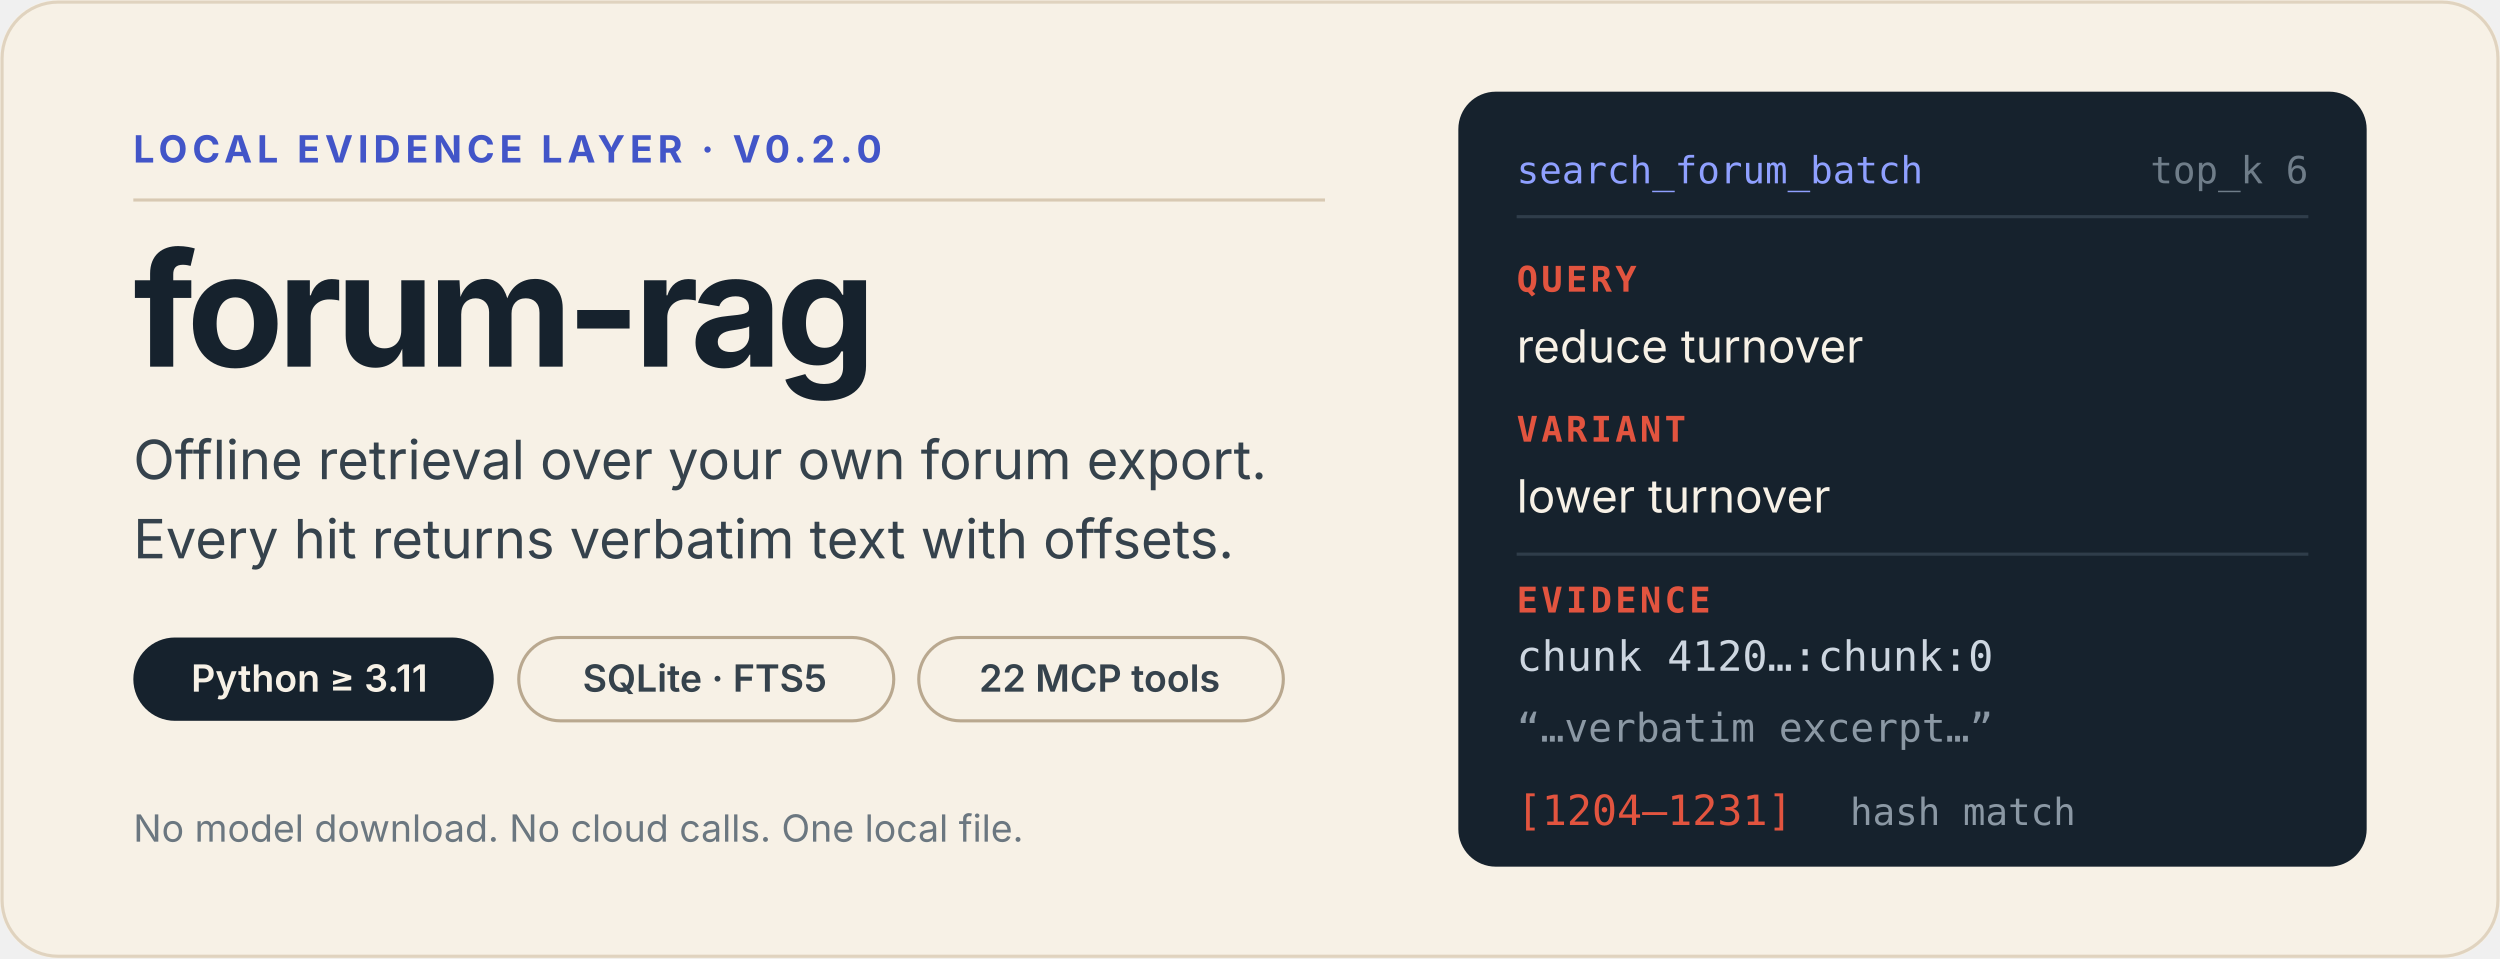
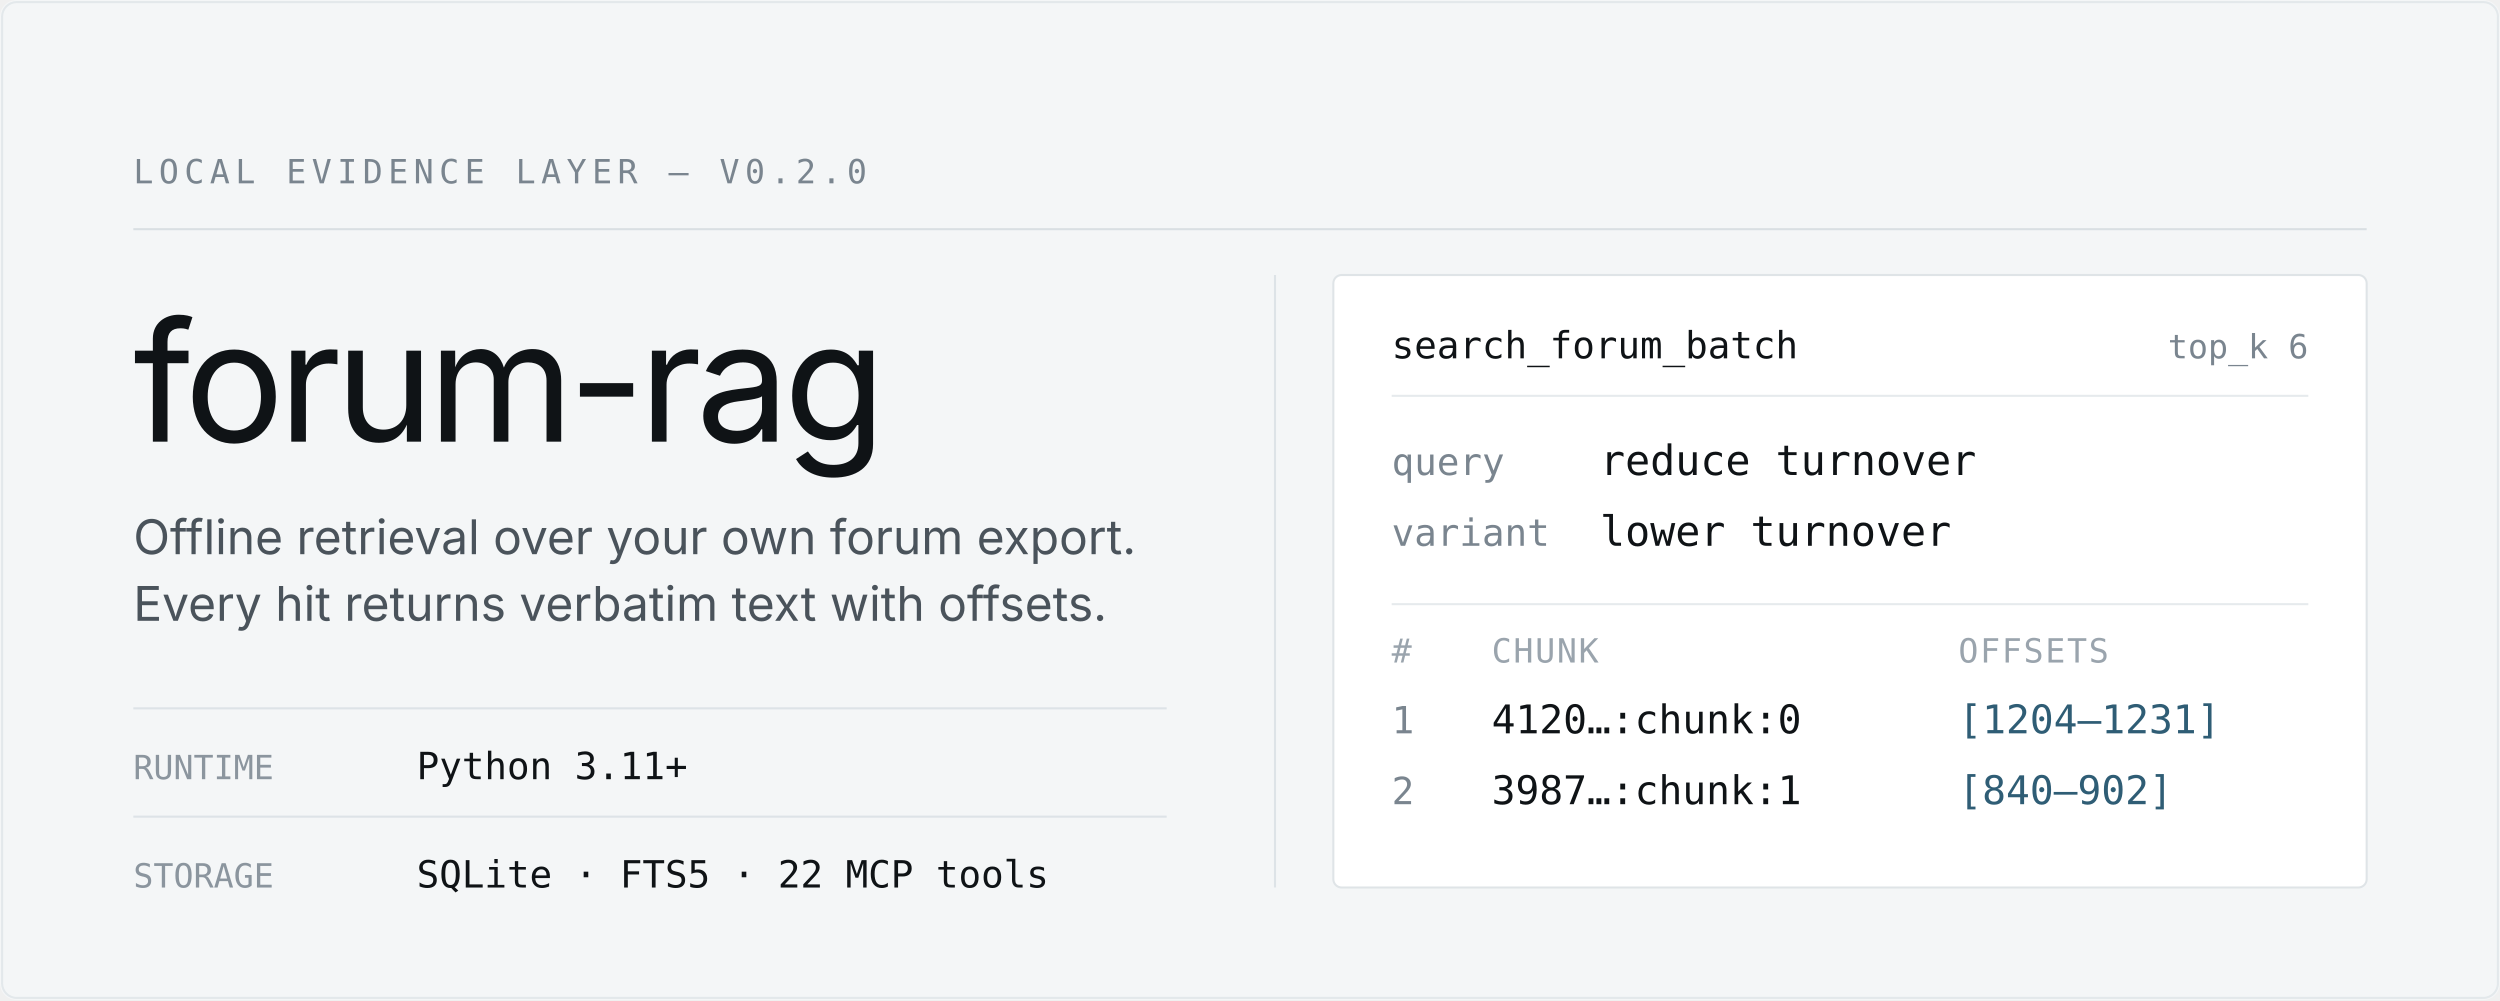
- <svg xmlns="http://www.w3.org/2000/svg" width="1200" height="460" viewBox="0 0 1200 460" role="img" aria-labelledby="title desc">
-   <rect width="1200" height="460" rx="28" fill="#f7f1e6" />
-   <rect x="1" y="1" width="1198" height="458" rx="27" fill="none" stroke="#e0d3bf" stroke-width="1.5" />
-   <g id="title-block" font-family="-apple-system, BlinkMacSystemFont, 'Segoe UI', 'PingFang SC', sans-serif">
-     <text x="64" y="78" fill="#4255c8" font-size="18" font-weight="700" letter-spacing="2.4">LOCAL EVIDENCE LAYER · V0.2.0</text>
-     <path d="M64 96H636" stroke="#d8c9b3" stroke-width="1.5" />
-     <text x="64" y="176" fill="#16222d" font-size="76" font-weight="700" letter-spacing="-3">forum-rag</text>
-     <text x="64" y="230" fill="#35424c" font-size="26">Offline retrieval over your own forum export.</text>
-     <text x="64" y="268" fill="#35424c" font-size="26">Every hit returns verbatim text with offsets.</text>
-     <g transform="translate(64 306)">
-       <rect width="173" height="40" rx="20" fill="#16222d" />
-       <text x="84.5" y="26" text-anchor="middle" fill="#f7f1e6" font-size="18" font-weight="600">Python ≥ 3.11</text>
-       <rect x="185" width="180" height="40" rx="20" fill="none" stroke="#b9a88f" stroke-width="1.5" />
-       <text x="274.3" y="26" text-anchor="middle" fill="#35424c" font-size="18" font-weight="600">SQLite · FTS5</text>
-       <rect x="377" width="175" height="40" rx="20" fill="none" stroke="#b9a88f" stroke-width="1.5" />
-       <text x="463.8" y="26" text-anchor="middle" fill="#35424c" font-size="18" font-weight="600">22 MCP tools</text>
-     </g>
-     <text x="64" y="404" fill="#6b7780" font-size="18">No model download. No cloud calls. One local file.</text>
+ <svg xmlns="http://www.w3.org/2000/svg" width="1200" height="480" viewBox="0 0 1200 480" role="img" aria-labelledby="title desc">
+   <rect width="1200" height="480" rx="8" fill="#f4f6f7" />
+   <rect x="1" y="1" width="1198" height="478" rx="7" fill="none" stroke="#e3e8eb" stroke-width="1" />
+   <text x="64" y="88" fill="#7a858f" font-size="16" font-family="ui-monospace, SFMono-Regular, Menlo, monospace" letter-spacing="2.6">LOCAL EVIDENCE LAYER — V0.2.0</text>
+   <path d="M64 110H1136" stroke="#d9dfe3" stroke-width="1" />
+   <g id="title-block" font-family="-apple-system, BlinkMacSystemFont, 'Segoe UI', sans-serif">
+     <text x="64" y="212" fill="#0f1316" font-size="80" font-weight="400" letter-spacing="-2.8">forum-rag</text>
+     <text x="64" y="266" fill="#4a535b" font-size="23">Offline retrieval over your own forum export.</text>
+     <text x="64" y="298" fill="#4a535b" font-size="23">Every hit returns verbatim text with offsets.</text>
  </g>
-   <g id="evidence-card" transform="translate(700 44)">
-     <rect width="436" height="372" rx="18" fill="#16222d" />
+   <g id="spec-list" font-family="ui-monospace, SFMono-Regular, Menlo, monospace">
+     <path d="M64 340H560" stroke="#dde3e7" stroke-width="1" />
+     <text x="64" y="374" fill="#8b959e" font-size="16">RUNTIME</text>
+     <text x="200" y="374" fill="#0f1316" font-size="18">Python 3.11+</text>
+     <path d="M64 392H560" stroke="#dde3e7" stroke-width="1" />
+     <text x="64" y="426" fill="#8b959e" font-size="16">STORAGE</text>
+     <text x="200" y="426" fill="#0f1316" font-size="18">SQLite · FTS5 · 22 MCP tools</text>
+   </g>
+   <path d="M612 132V426" stroke="#dde3e7" stroke-width="1" />
+   <g id="evidence-panel" transform="translate(640 132)">
+     <rect width="496" height="294" rx="4" fill="#ffffff" stroke="#dfe4e7" stroke-width="1" />
    <g font-family="ui-monospace, SFMono-Regular, Menlo, monospace">
-       <text x="28" y="44" fill="#8fa0ff" font-size="18">search_forum_batch</text>
-       <text x="408" y="44" fill="#6f7d89" font-size="18" text-anchor="end">top_k 6</text>
-       <path d="M28 60H408" stroke="#2f3d4a" stroke-width="1.5" />
-       <text x="28" y="96" fill="#e2543f" font-size="17" font-weight="700" letter-spacing="1.6">QUERY</text>
-       <text x="28" y="168" fill="#e2543f" font-size="17" font-weight="700" letter-spacing="1.6">VARIANT</text>
-       <text x="28" y="250" fill="#e2543f" font-size="17" font-weight="700" letter-spacing="1.6">EVIDENCE</text>
-     </g>
-     <g font-family="-apple-system, BlinkMacSystemFont, 'Segoe UI', 'PingFang SC', sans-serif">
-       <text x="28" y="130" fill="#f7f1e6" font-size="22">reduce turnover</text>
-       <text x="28" y="202" fill="#f7f1e6" font-size="22">lower turnover</text>
-     </g>
-     <path d="M28 222H408" stroke="#2f3d4a" stroke-width="1.5" />
-     <g font-family="ui-monospace, SFMono-Regular, Menlo, monospace">
-       <text x="28" y="278" fill="#cdd6e0" font-size="20">chunk 4120…:chunk:0</text>
-       <text x="28" y="312" fill="#8b98a4" font-size="19">“…verbatim excerpt…”</text>
-       <text x="28" y="352" fill="#e2543f" font-size="20">[1204–1231]</text>
-       <text x="188" y="352" fill="#8b98a4" font-size="18">hash match</text>
+       <text x="28" y="40" fill="#0f1316" font-size="18">search_forum_batch</text>
+       <text x="468" y="40" fill="#7a858f" font-size="16" text-anchor="end">top_k 6</text>
+       <path d="M28 58H468" stroke="#e6eaed" stroke-width="1" />
+       <text x="28" y="96" fill="#7a858f" font-size="18">query</text>
+       <text x="128" y="96" fill="#0f1316" font-size="20">reduce turnover</text>
+       <text x="28" y="130" fill="#7a858f" font-size="18">variant</text>
+       <text x="128" y="130" fill="#0f1316" font-size="20">lower turnover</text>
+       <path d="M28 158H468" stroke="#e6eaed" stroke-width="1" />
+       <text x="28" y="186" fill="#9aa4ad" font-size="16">#</text>
+       <text x="76" y="186" fill="#9aa4ad" font-size="16" letter-spacing="0.8">CHUNK</text>
+       <text x="300" y="186" fill="#9aa4ad" font-size="16" letter-spacing="0.8">OFFSETS</text>
+       <text x="28" y="220" fill="#7a858f" font-size="18">1</text>
+       <text x="76" y="220" fill="#0f1316" font-size="19">4120…:chunk:0</text>
+       <text x="300" y="220" fill="#2f5d75" font-size="19">[1204–1231]</text>
+       <text x="28" y="254" fill="#7a858f" font-size="18">2</text>
+       <text x="76" y="254" fill="#0f1316" font-size="19">3987…:chunk:1</text>
+       <text x="300" y="254" fill="#2f5d75" font-size="19">[840–902]</text>
    </g>
  </g>
</svg>
